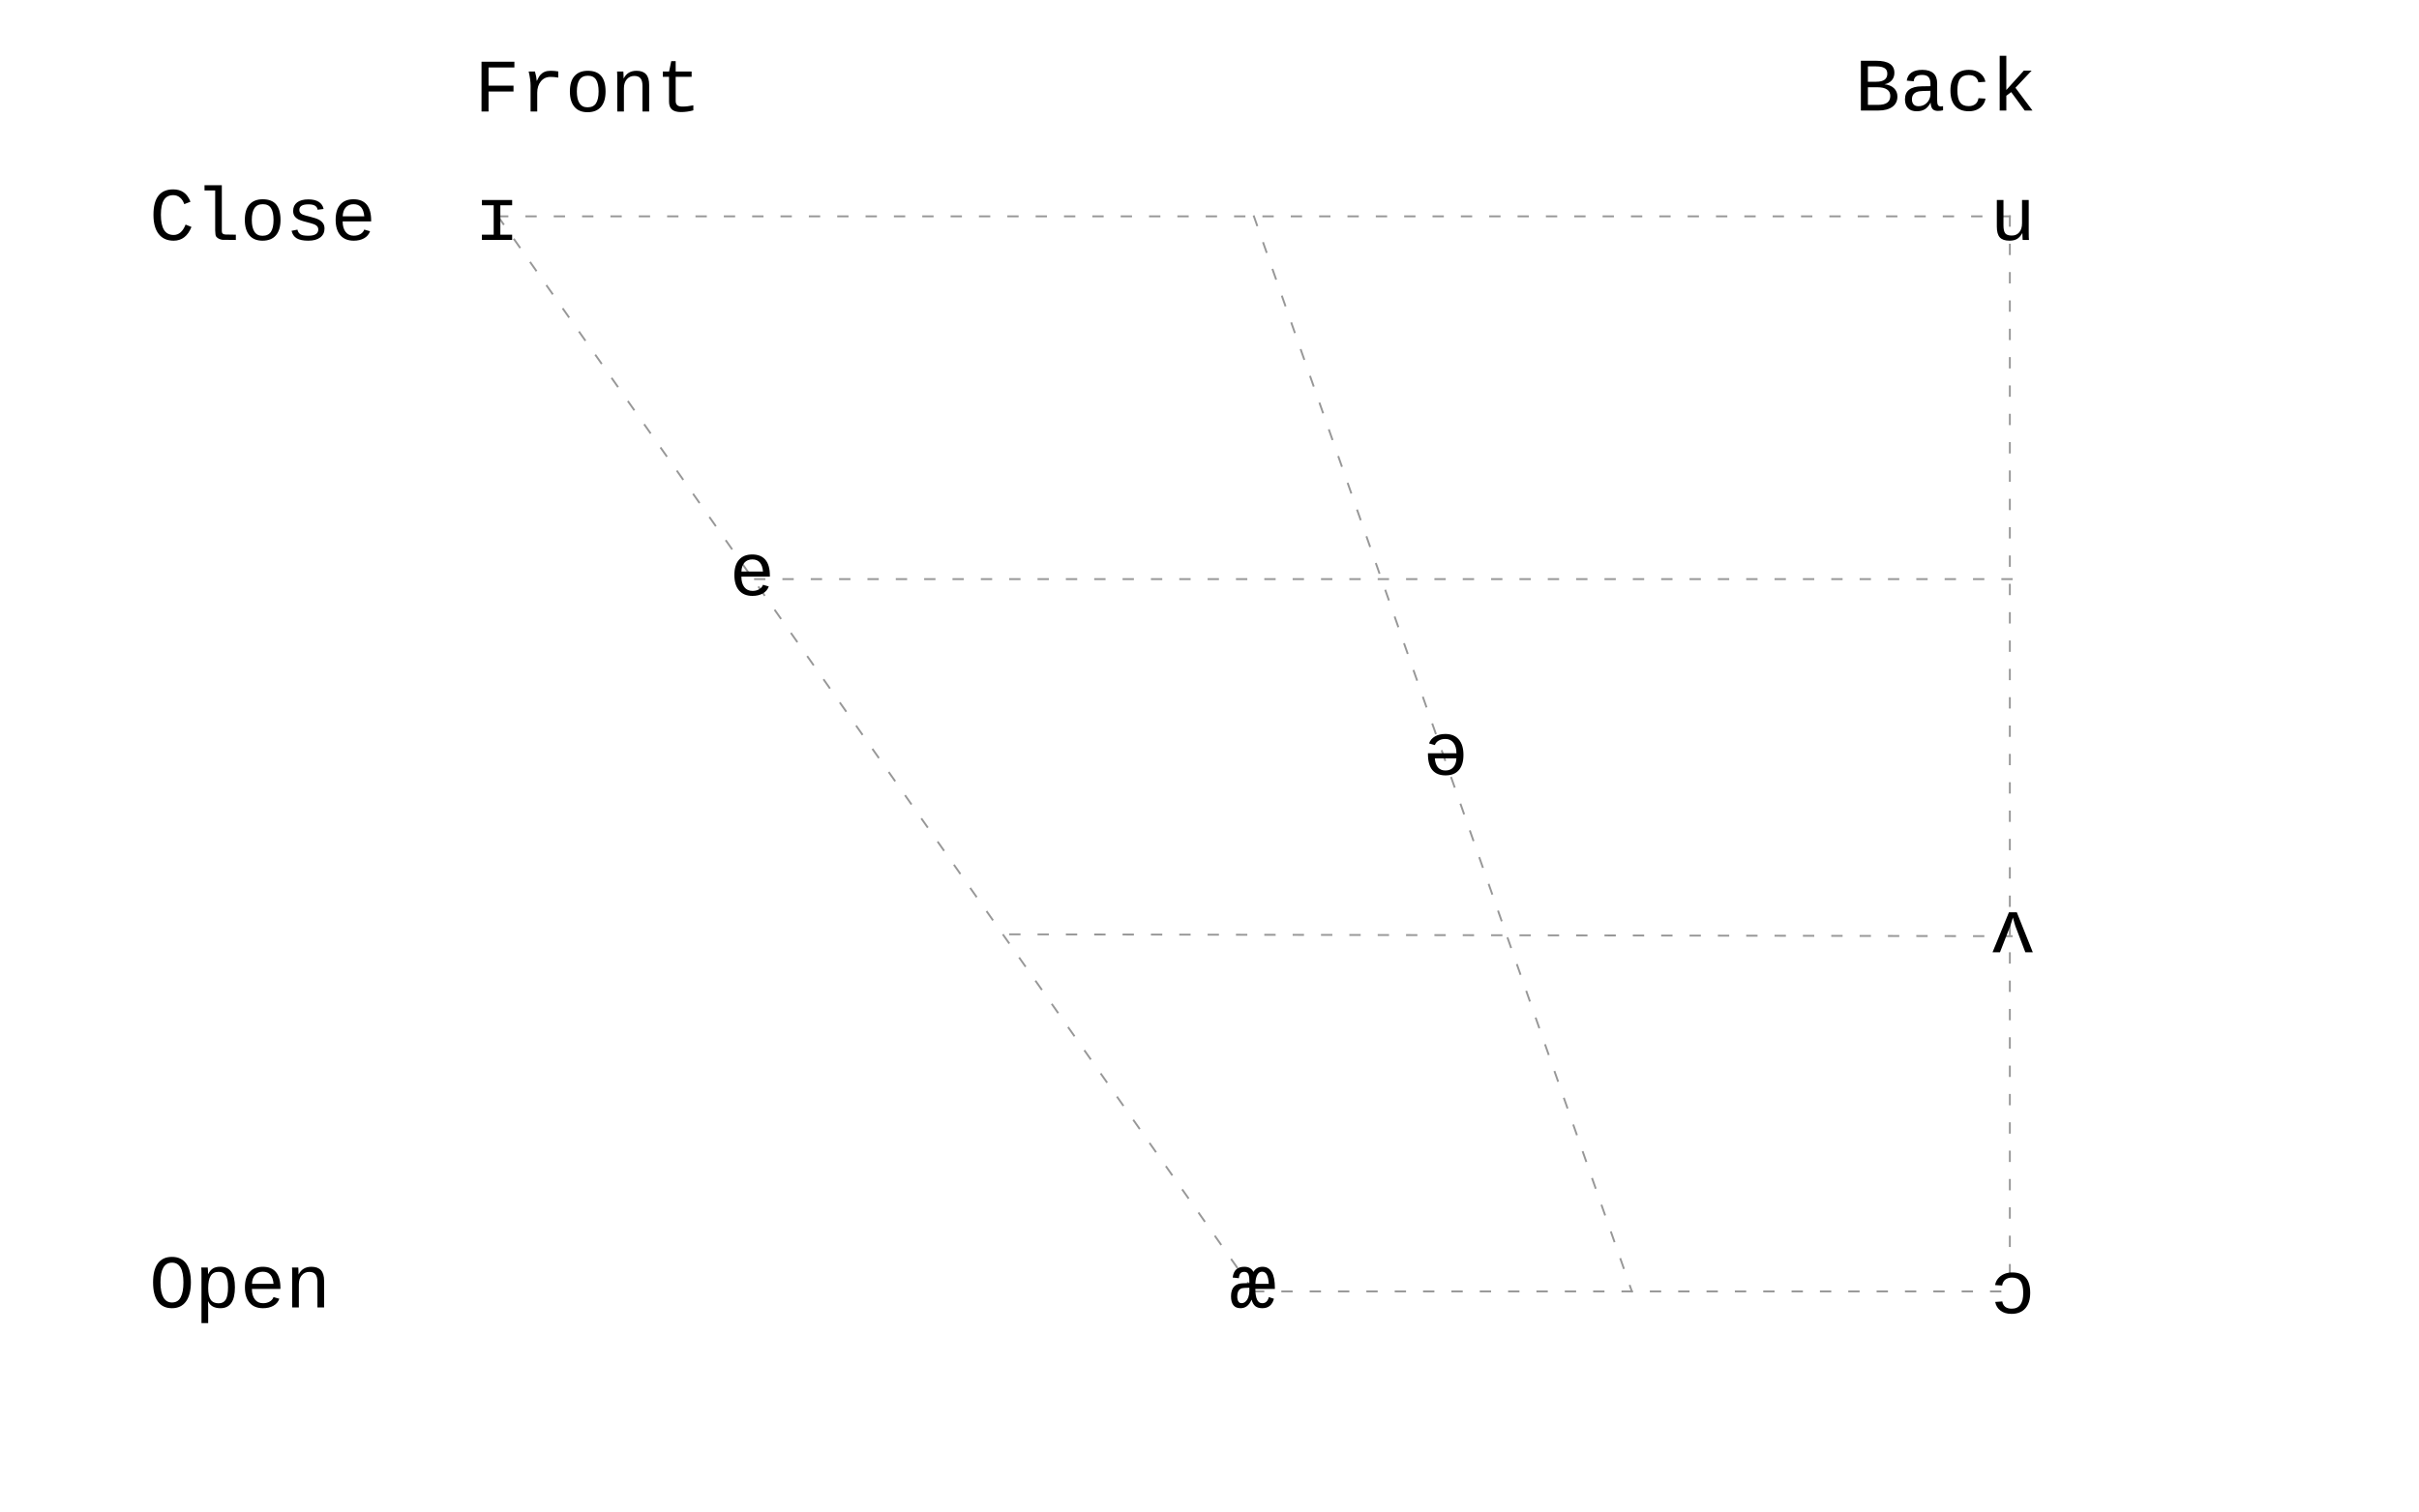
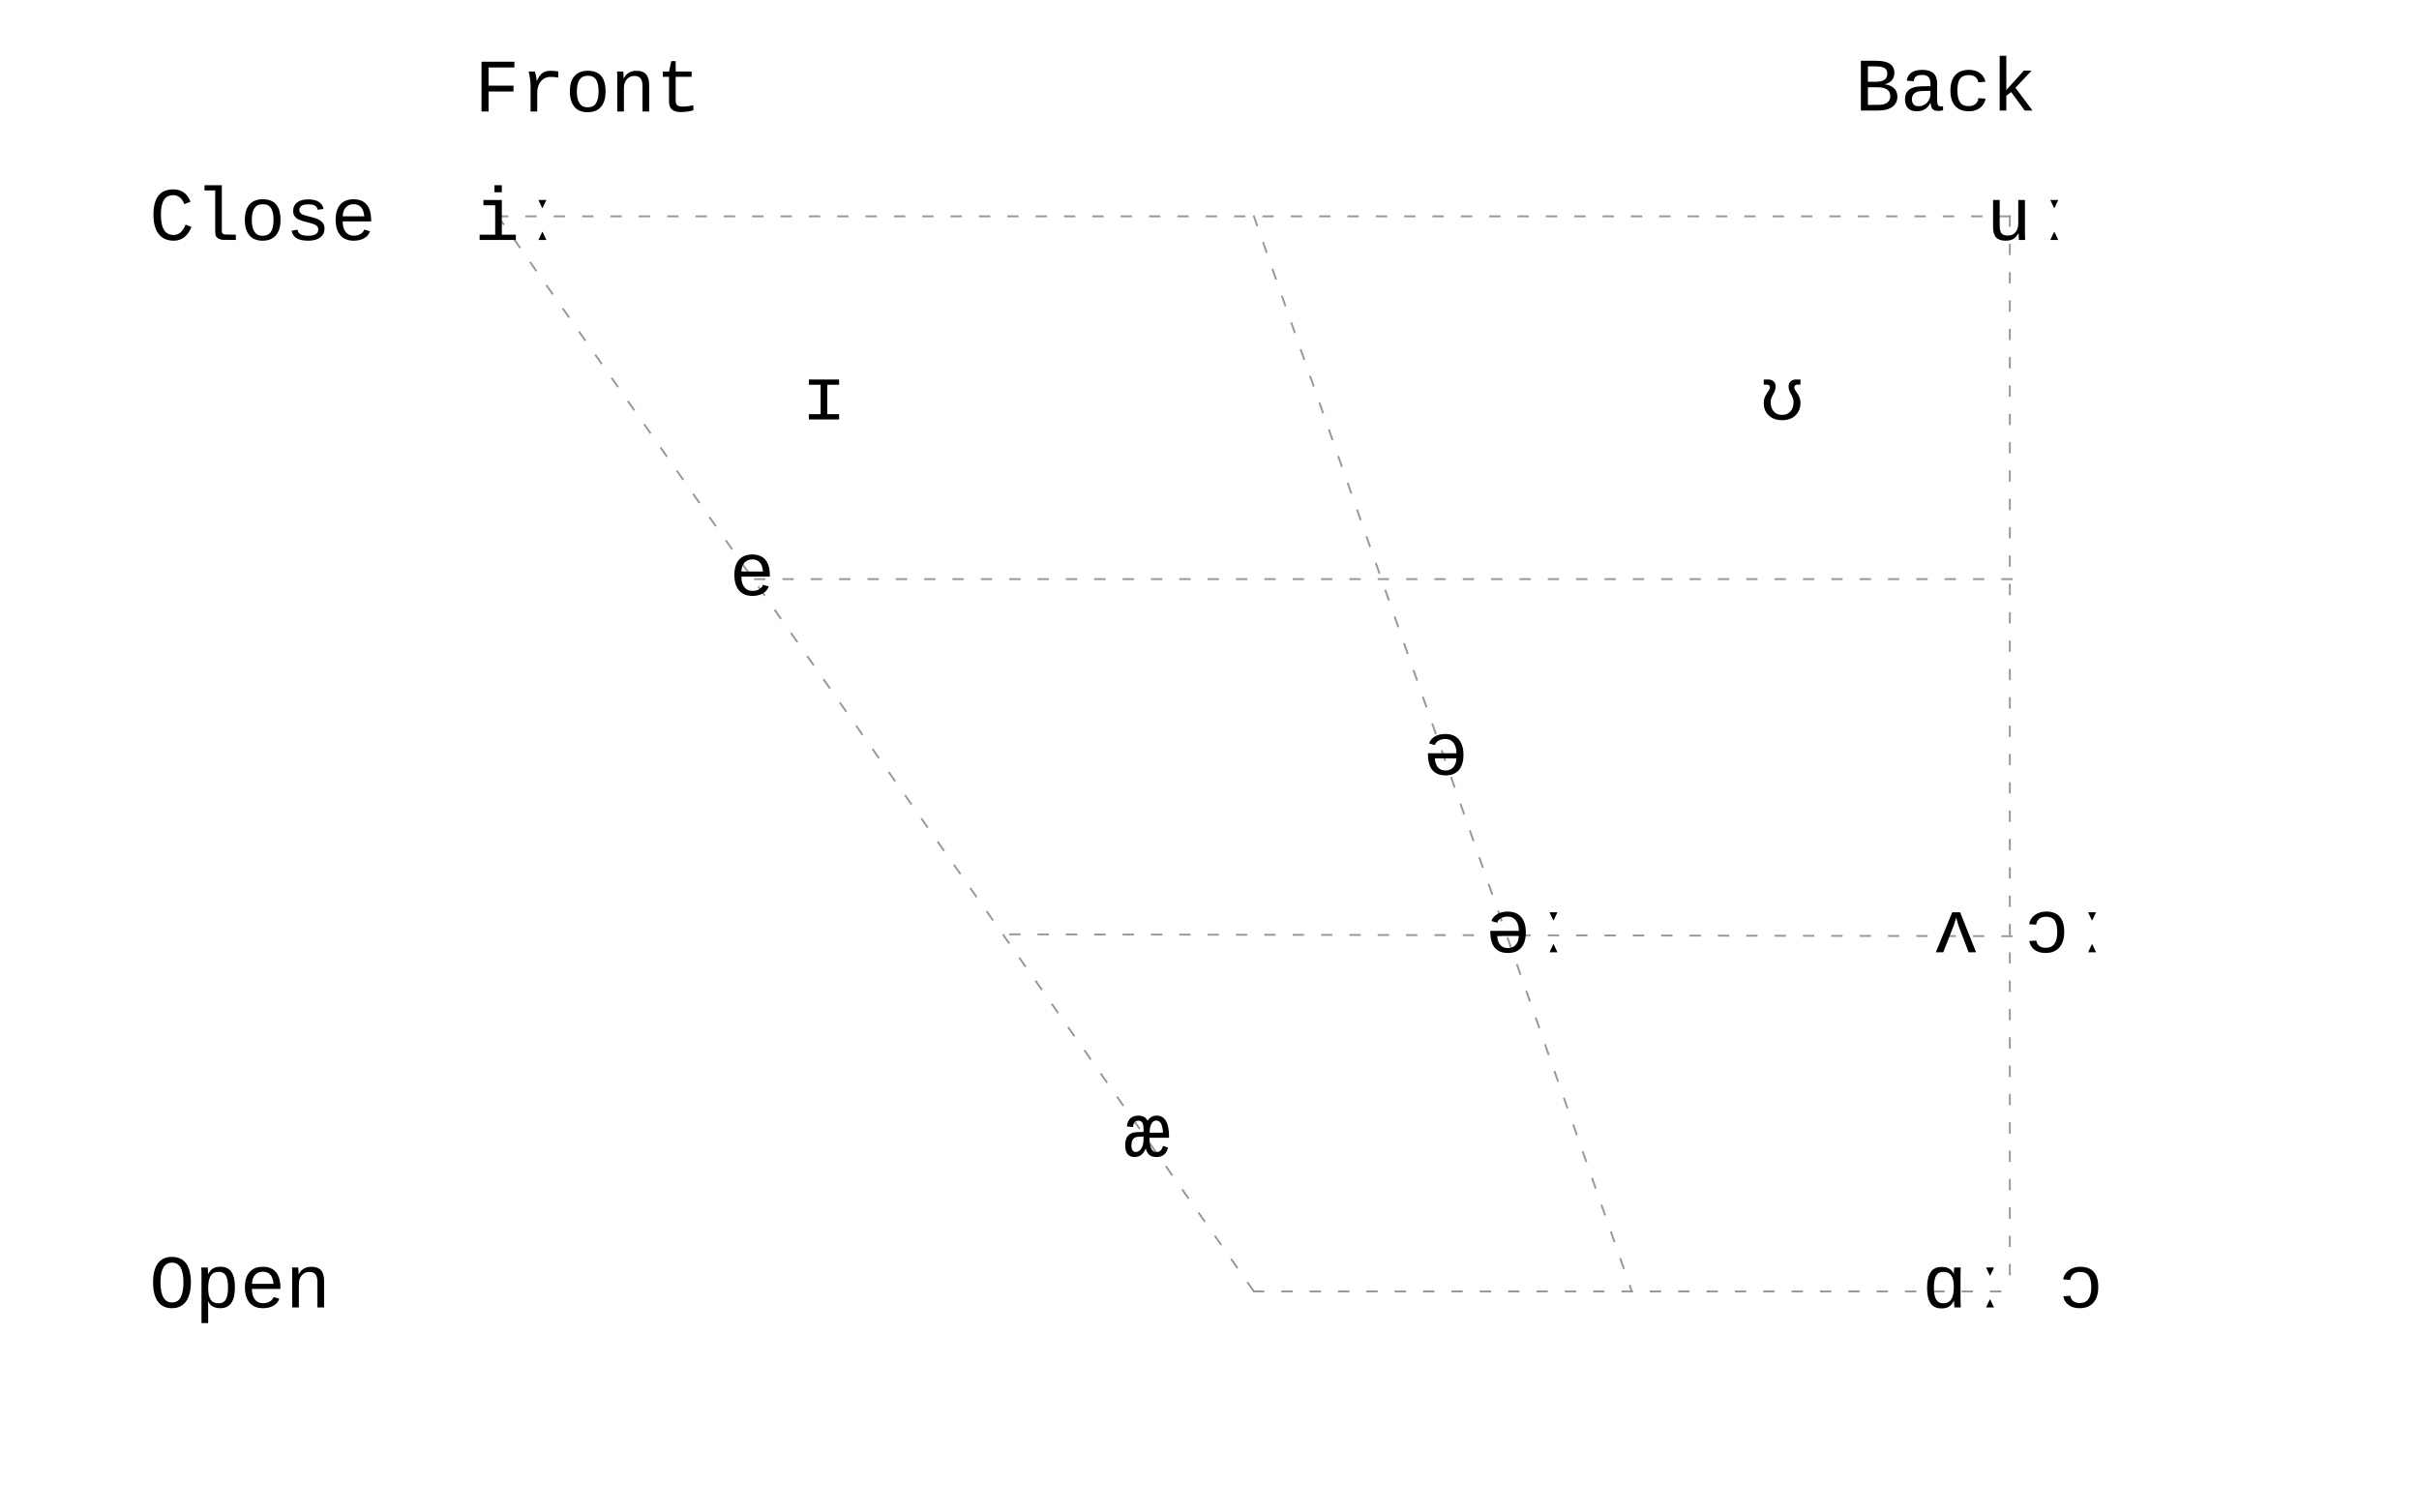
<svg xmlns="http://www.w3.org/2000/svg" width="1280px" height="800px" viewBox="0 0 1280 800" version="1.1">
  <g id="Page-1" stroke="none" stroke-width="1" fill="none" fill-rule="evenodd">
    <g id="Vowels-Positions-Copy">
      <rect id="Rectangle" x="0" y="0" width="1280" height="800" />
+       <text id="ɪ" font-family="CourierNewPSMT, Courier New" font-size="40" font-weight="normal" fill="#000000">
+         <tspan x="424" y="222">ɪ</tspan>
+       </text>
+       <text id="ʊ" font-family="CourierNewPSMT, Courier New" font-size="40" font-weight="normal" fill="#000000">
+         <tspan x="931" y="222">ʊ</tspan>
+       </text>
      <g id="Group" transform="translate(263, 114)" stroke="#979797" stroke-dasharray="5,10" stroke-linecap="square">
        <line x1="0.5" y1="0.5" x2="800.5" y2="0.5" id="Line" />
        <line x1="400.5" y1="569.5" x2="800.5" y2="569.5" id="Line-Copy" />
        <line x1="800.5" y1="0.5" x2="800.5" y2="569.5" id="Line-4" />
        <line x1="801.5" y1="192.5" x2="133.5" y2="192.5" id="Line-5" />
        <line x1="801.5" y1="381.5" x2="268.5" y2="380.5" id="Line-5-Copy" />
        <line x1="0.5" y1="0.5" x2="400.5" y2="569.5" id="Line-2" />
        <line x1="400.5" y1="0.5" x2="600.5" y2="569.5" id="Line-3" />
      </g>
-       <text id="ɪ" font-family="CourierNewPSMT, Courier New" font-size="40" font-weight="normal" fill="#000000">
-         <tspan x="251" y="127">ɪ</tspan>
+       <text id="iː" font-family="CourierNewPSMT, Courier New" font-size="40" font-weight="normal" fill="#000000">
+         <tspan x="251" y="127">iː</tspan>
      </text>
      <text id="e" font-family="CourierNewPSMT, Courier New" font-size="40" font-weight="normal" fill="#000000">
        <tspan x="386" y="315">e</tspan>
      </text>
      <text id="æ" font-family="CourierNewPSMT, Courier New" font-size="40" font-weight="normal" fill="#000000">
-         <tspan x="651" y="692">æ</tspan>
+         <tspan x="595" y="612">æ</tspan>
      </text>
      <text id="ə" font-family="CourierNewPSMT, Courier New" font-size="40" font-weight="normal" fill="#000000">
        <tspan x="753" y="410">ə</tspan>
      </text>
-       <text id="ʌ" font-family="CourierNewPSMT, Courier New" font-size="40" font-weight="normal" fill="#000000">
-         <tspan x="1053" y="504">ʌ</tspan>
+       <text id="əː" font-family="CourierNewPSMT, Courier New" font-size="40" font-weight="normal" fill="#000000">
+         <tspan x="786" y="504">əː</tspan>
      </text>
-       <text id="ɔ" font-family="CourierNewPSMT, Courier New" font-size="40" font-weight="normal" fill="#000000">
-         <tspan x="1053" y="695">ɔ</tspan>
+       <text id="ʌ-ɔː" font-family="CourierNewPSMT, Courier New" font-size="40" font-weight="normal" fill="#000000">
+         <tspan x="1023" y="504">ʌ ɔː</tspan>
      </text>
-       <text id="u" font-family="CourierNewPSMT, Courier New" font-size="40" font-weight="normal" fill="#000000">
-         <tspan x="1053" y="127">u</tspan>
+       <text id="ɑː-ɔ" font-family="CourierNewPSMT, Courier New" font-size="40" font-weight="normal" fill="#000000">
+         <tspan x="1017" y="692">ɑː ɔ</tspan>
+       </text>
+       <text id="uː" font-family="CourierNewPSMT, Courier New" font-size="40" font-weight="normal" fill="#000000">
+         <tspan x="1051" y="127">uː</tspan>
      </text>
      <text id="Front" font-family="CourierNewPSMT, Courier New" font-size="40" font-weight="normal" fill="#000000">
        <tspan x="251" y="59">Front</tspan>
      </text>
      <text id="Close" font-family="CourierNewPSMT, Courier New" font-size="40" font-weight="normal" fill="#000000">
        <tspan x="79" y="127">Close</tspan>
      </text>
      <text id="Open" font-family="CourierNewPSMT, Courier New" font-size="40" font-weight="normal" fill="#000000">
        <tspan x="79" y="692">Open</tspan>
      </text>
      <text id="Back" font-family="CourierNewPSMT, Courier New" font-size="40" font-weight="normal" fill="#000000">
        <tspan x="981.5" y="58.5">Back</tspan>
      </text>
    </g>
  </g>
</svg>
